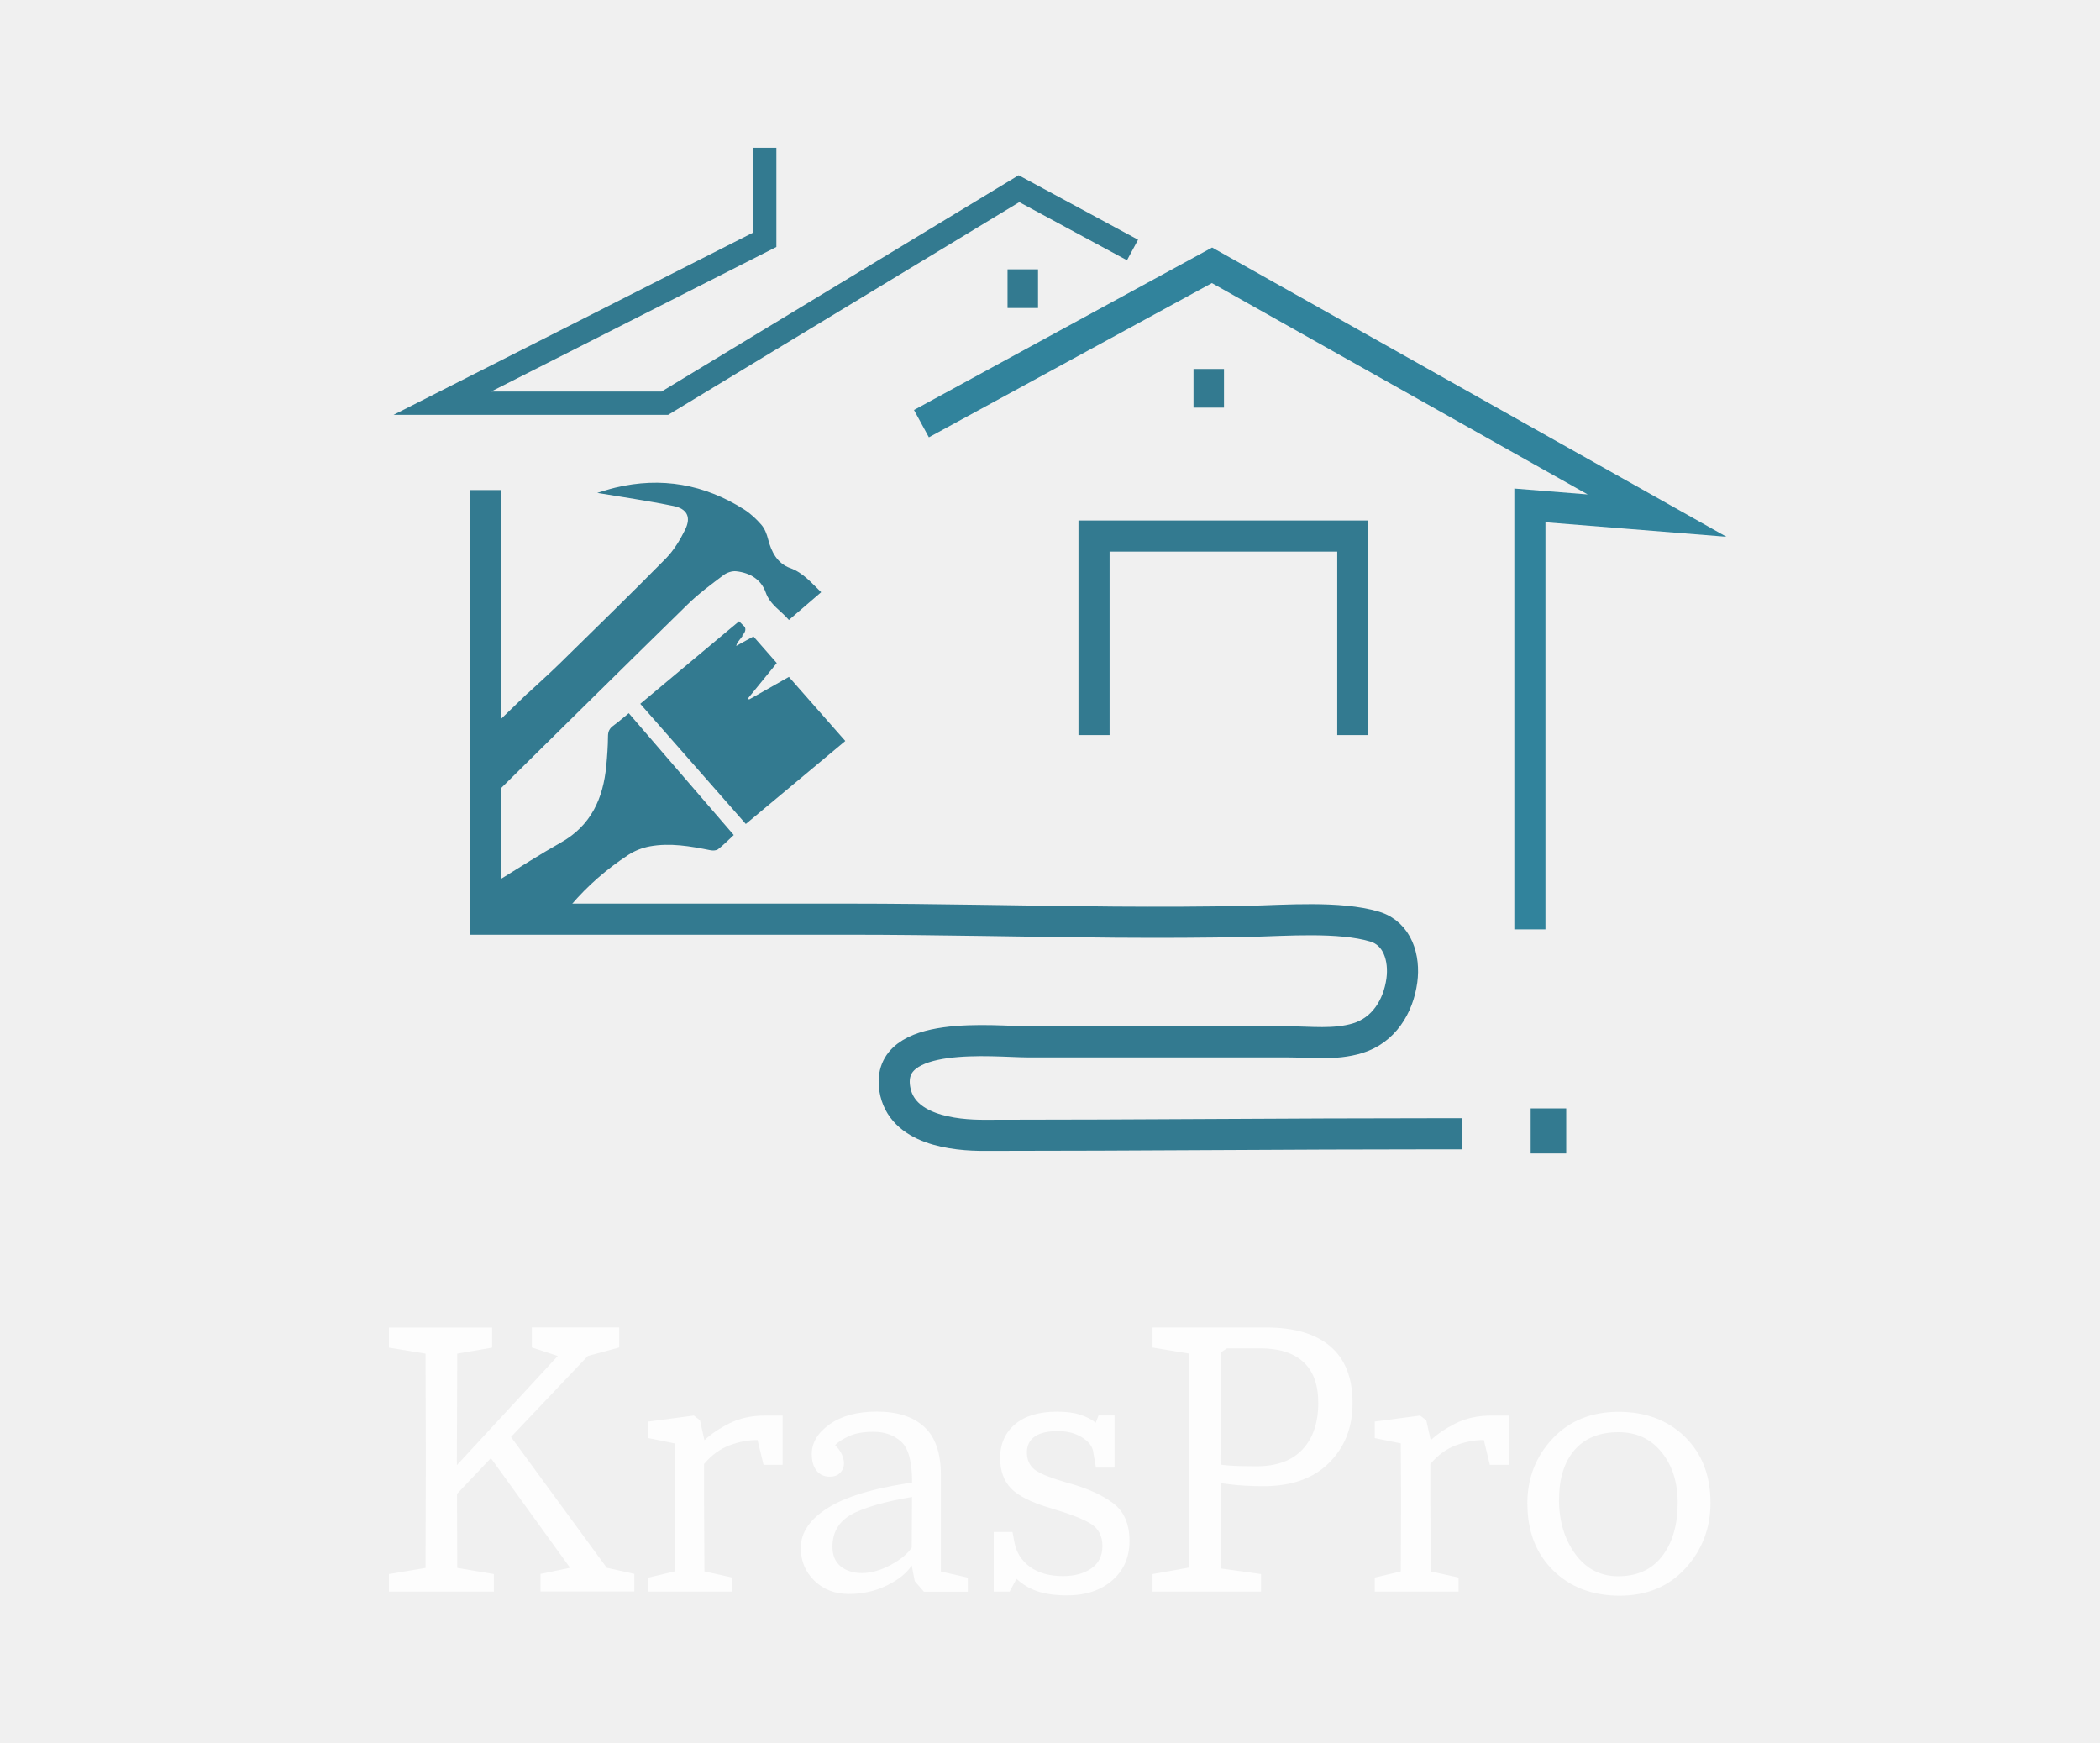
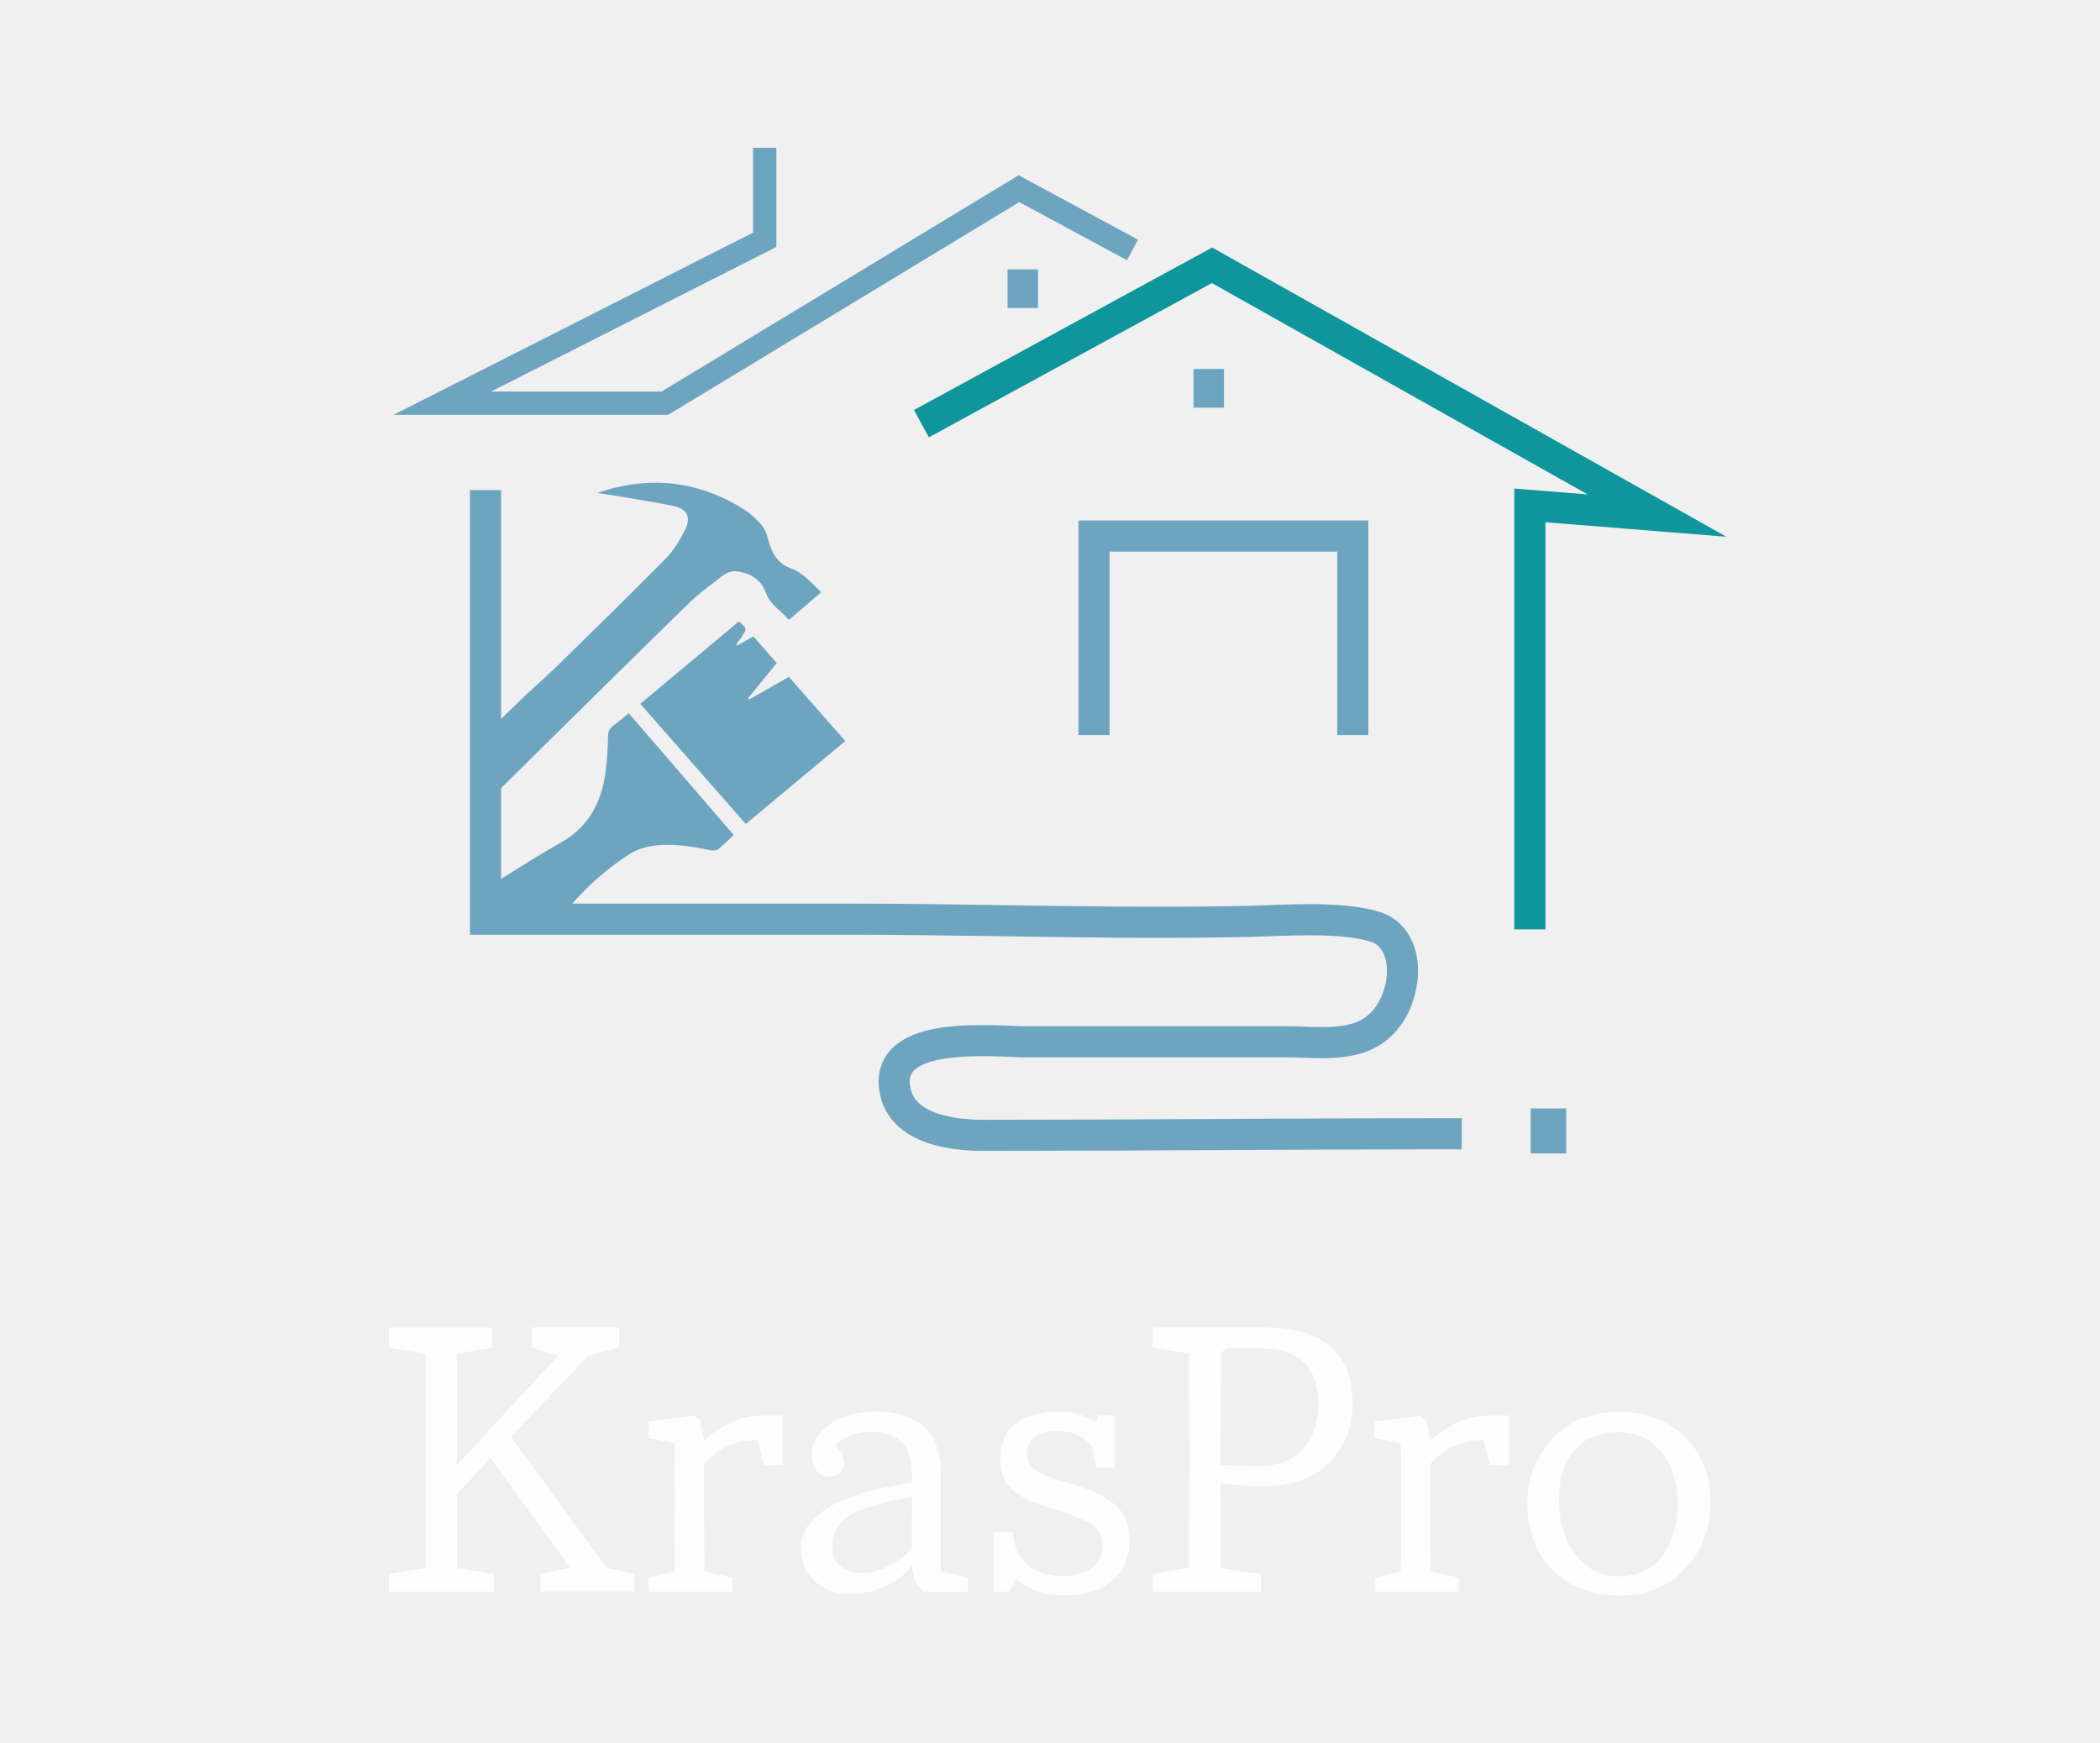
<svg xmlns="http://www.w3.org/2000/svg" width="270" height="224" viewBox="0 0 270 224" fill="none">
-   <path d="M98.32 19V30.83L56.87 51.84H85.48L131.01 24.26L145.61 32.14" stroke-width="3" stroke-miterlimit="10" stroke="#337A90" />
-   <path d="M118.47 54.47L155.83 34.11L213.05 66.29L196.7 64.98V119.49" stroke-width="4" stroke-miterlimit="10" stroke="#31839C" />
-   <path d="M62.42 63.01V118.18H109.16C120.53 118.18 131.89 118.47 143.26 118.56C149.05 118.6 154.84 118.59 160.63 118.46C165.29 118.35 172.22 117.79 176.72 119.13C179.72 120.02 180.62 123.22 180.24 126.05C179.78 129.43 177.89 132.47 174.53 133.49C171.6 134.38 168.46 133.95 165.44 133.95H132.18C127.92 133.95 113.82 132.26 115.04 139.98C115.87 145.24 122.58 146.01 126.75 145.97C146.17 145.97 165.58 145.77 185.01 145.77H187.94" stroke-width="4" stroke-miterlimit="10" stroke="#337A90" />
-   <path d="M140.66 94.51V68.92H173.93V94.51" stroke-width="4" stroke-miterlimit="10" stroke="#337A90" />
-   <path d="M201.37 142.51H196.8V148.3H201.37V142.51Z" fill="#337A90" />
-   <path d="M157.37 47.44H153.45V52.41H157.37V47.44Z" fill="#337A90" />
-   <path d="M133.46 34.63H129.54V39.6H133.46V34.63Z" fill="#337A90" />
-   <path d="M101.59 73.03C103.28 73.65 104.3 74.92 105.58 76.14C104.21 77.32 102.87 78.47 101.43 79.71C100.43 78.52 99.01 77.77 98.45 76.17C97.86 74.5 96.42 73.64 94.66 73.45C94.14 73.39 93.47 73.61 93.04 73.93C91.46 75.12 89.84 76.31 88.43 77.69C80.32 85.62 72.26 93.6 64.19 101.56C64.12 101.62 64.04 101.67 63.87 101.82C63.85 101.47 63.82 101.21 63.82 100.95L63.86 92.97L67.93 89.04V89.07C69.31 87.79 70.66 86.58 71.95 85.32C76.52 80.83 81.12 76.36 85.61 71.8C86.64 70.75 87.44 69.42 88.09 68.1C88.88 66.49 88.36 65.41 86.56 65.05C83.27 64.38 79.94 63.9 76.79 63.37C77.38 63.19 78.23 62.91 79.1 62.7C85.04 61.27 90.57 62.27 95.67 65.5C96.5 66.03 97.25 66.73 97.89 67.47C98.32 67.97 98.59 68.66 98.75 69.31C99.17 70.97 99.95 72.44 101.6 73.04L101.59 73.03Z" fill="#337A90" />
-   <path d="M95.76 80.61C95.92 80.95 95.82 81.34 95.36 81.78C95.03 82.1 94.8 82.52 94.65 83.05C95.36 82.66 96.07 82.26 96.87 81.83C97.85 82.95 98.83 84.07 99.87 85.25C98.58 86.82 97.38 88.31 96.18 89.78C96.22 89.83 96.26 89.89 96.3 89.94C97.99 88.99 99.67 88.03 101.43 87.03C103.84 89.78 106.24 92.5 108.68 95.27C104.41 98.84 100.16 102.37 95.89 105.94C91.37 100.79 86.88 95.67 82.32 90.49C86.58 86.92 90.81 83.39 95.02 79.88L95.77 80.62L95.76 80.61Z" fill="#337A90" />
-   <path d="M80.86 91.72C85.35 96.93 89.82 102.11 94.34 107.36C93.65 108 93.03 108.64 92.32 109.19C92.1 109.36 91.67 109.38 91.36 109.32C88.77 108.8 86.17 108.34 83.54 108.82C82.58 109 81.6 109.38 80.79 109.91C78.03 111.72 75.56 113.86 73.43 116.36C73.27 116.55 72.97 116.74 72.73 116.74C69.78 116.75 66.82 116.73 63.73 116.71C63.73 115.66 63.69 114.66 63.78 113.66C63.8 113.41 64.19 113.14 64.46 112.97C66.98 111.42 69.48 109.81 72.06 108.36C76.01 106.15 77.55 102.64 77.95 98.46C78.07 97.2 78.16 95.94 78.17 94.67C78.17 94.07 78.35 93.67 78.84 93.31C79.51 92.82 80.14 92.27 80.84 91.7L80.86 91.72Z" fill="#337A90" />
-   <path d="M94.28 80.6L95.47 81.77L93.92 83.78L94.28 80.6Z" fill="#337A90" />
+   <path d="M98.32 19V30.83L56.87 51.84H85.48L131.01 24.26L145.61 32.14" stroke-width="3" stroke-miterlimit="10" stroke="#6DA5C0" />
+   <path d="M118.47 54.47L155.83 34.11L213.05 66.29L196.7 64.98V119.49" stroke-width="4" stroke-miterlimit="10" stroke="#0F969C" />
+   <path d="M62.42 63.01V118.18H109.16C120.53 118.18 131.89 118.47 143.26 118.56C149.05 118.6 154.84 118.59 160.63 118.46C165.29 118.35 172.22 117.79 176.72 119.13C179.72 120.02 180.62 123.22 180.24 126.05C179.78 129.43 177.89 132.47 174.53 133.49C171.6 134.38 168.46 133.95 165.44 133.95H132.18C127.92 133.95 113.82 132.26 115.04 139.98C115.87 145.24 122.58 146.01 126.75 145.97C146.17 145.97 165.58 145.77 185.01 145.77H187.94" stroke-width="4" stroke-miterlimit="10" stroke="#6DA5C0" />
+   <path d="M140.66 94.51V68.92H173.93V94.51" stroke-width="4" stroke-miterlimit="10" stroke="#6DA5C0" />
+   <path d="M201.37 142.51H196.8V148.3H201.37V142.51Z" fill="#6DA5C0" />
+   <path d="M157.37 47.44H153.45V52.41H157.37V47.44Z" fill="#6DA5C0" />
+   <path d="M133.46 34.63H129.54V39.6H133.46V34.63Z" fill="#6DA5C0" />
+   <path d="M101.59 73.03C103.28 73.65 104.3 74.92 105.58 76.14C104.21 77.32 102.87 78.47 101.43 79.71C100.43 78.52 99.01 77.77 98.45 76.17C97.86 74.5 96.42 73.64 94.66 73.45C94.14 73.39 93.47 73.61 93.04 73.93C91.46 75.12 89.84 76.31 88.43 77.69C80.32 85.62 72.26 93.6 64.19 101.56C64.12 101.62 64.04 101.67 63.87 101.82C63.85 101.47 63.82 101.21 63.82 100.95L63.86 92.97L67.93 89.04V89.07C69.31 87.79 70.66 86.58 71.95 85.32C76.52 80.83 81.12 76.36 85.61 71.8C86.64 70.75 87.44 69.42 88.09 68.1C88.88 66.49 88.36 65.41 86.56 65.05C83.27 64.38 79.94 63.9 76.79 63.37C77.38 63.19 78.23 62.91 79.1 62.7C85.04 61.27 90.57 62.27 95.67 65.5C96.5 66.03 97.25 66.73 97.89 67.47C98.32 67.97 98.59 68.66 98.75 69.31C99.17 70.97 99.95 72.44 101.6 73.04L101.59 73.03Z" fill="#6DA5C0" />
+   <path d="M95.76 80.61C95.92 80.95 95.82 81.34 95.36 81.78C95.03 82.1 94.8 82.52 94.65 83.05C95.36 82.66 96.07 82.26 96.87 81.83C97.85 82.95 98.83 84.07 99.87 85.25C98.58 86.82 97.38 88.31 96.18 89.78C96.22 89.83 96.26 89.89 96.3 89.94C97.99 88.99 99.67 88.03 101.43 87.03C103.84 89.78 106.24 92.5 108.68 95.27C104.41 98.84 100.16 102.37 95.89 105.94C91.37 100.79 86.88 95.67 82.32 90.49C86.58 86.92 90.81 83.39 95.02 79.88L95.77 80.62L95.76 80.61Z" fill="#6DA5C0" />
+   <path d="M80.86 91.72C85.35 96.93 89.82 102.11 94.34 107.36C93.65 108 93.03 108.64 92.32 109.19C92.1 109.36 91.67 109.38 91.36 109.32C88.77 108.8 86.17 108.34 83.54 108.82C82.58 109 81.6 109.38 80.79 109.91C78.03 111.72 75.56 113.86 73.43 116.36C73.27 116.55 72.97 116.74 72.73 116.74C69.78 116.75 66.82 116.73 63.73 116.71C63.73 115.66 63.69 114.66 63.78 113.66C63.8 113.41 64.19 113.14 64.46 112.97C66.98 111.42 69.48 109.81 72.06 108.36C76.01 106.15 77.55 102.64 77.95 98.46C78.07 97.2 78.16 95.94 78.17 94.67C78.17 94.07 78.35 93.67 78.84 93.31C79.51 92.82 80.14 92.27 80.84 91.7L80.86 91.72Z" fill="#6DA5C0" />
+   <path d="M94.28 80.6L95.47 81.77L93.92 83.78L94.28 80.6Z" fill="#6DA5C0" />
  <g opacity="0.85">
    <path d="M50 204.64V202.38L54.71 201.59L54.75 187.58L54.71 174.04L50 173.27V170.69H63.27V173.27L58.79 174.04L58.74 187.58L58.79 201.59L63.5 202.38V204.64H50.01H50ZM56.75 194.2V190.53L71.71 174.34L68.38 173.25V170.67H79.61V173.25L75.58 174.34L65.03 185.46L64.21 186.32L56.74 194.2H56.75ZM62.41 186.5L64.99 183.78L78.01 201.57L81.56 202.36V204.62H69.49V202.36L73.29 201.57L62.4 186.49L62.41 186.5Z" fill="white" />
    <path d="M83.37 204.64V202.83L86.72 202.04L86.76 192.71L86.72 185.58L83.37 184.9V182.77L89.21 182L90 182.61L90.57 185.17C91.4 184.39 92.47 183.66 93.78 183C95.09 182.34 96.63 182 98.4 182H100.62V188.34H98.17L97.4 185.15C96.27 185.14 95.08 185.35 93.85 185.81C92.61 186.26 91.5 187.07 90.52 188.23V192.71L90.57 202.04L94.15 202.83V204.64H83.37Z" fill="white" />
    <path d="M102.95 199.05C102.95 196.98 104.2 195.21 106.69 193.72C109.18 192.23 113.13 191.14 118.55 190.43L118.75 192.24C114.96 192.78 112.06 193.51 110.05 194.42C108.03 195.33 107.03 196.81 107.03 198.85C107.03 199.97 107.38 200.81 108.09 201.39C108.8 201.96 109.72 202.25 110.85 202.25C111.98 202.25 113.22 201.9 114.51 201.21C115.8 200.52 116.7 199.77 117.22 198.97L117.27 190.68C117.28 188.01 116.82 186.24 115.89 185.38C114.95 184.52 113.76 184.09 112.31 184.09C111.01 184.09 109.95 184.28 109.13 184.66C108.31 185.04 107.72 185.42 107.38 185.81C107.7 186.13 107.95 186.45 108.13 186.78C108.31 187.11 108.42 187.43 108.47 187.73C108.58 188.32 108.47 188.82 108.13 189.24C107.8 189.66 107.32 189.86 106.68 189.86C105.96 189.86 105.39 189.6 104.98 189.08C104.57 188.56 104.37 187.85 104.37 186.94C104.37 185.49 105.13 184.22 106.66 183.13C108.18 182.04 110.21 181.49 112.73 181.49C115.39 181.49 117.42 182.15 118.84 183.46C120.26 184.77 120.97 186.83 120.97 189.64V202.05L124.43 202.84V204.65H118.79L117.61 203.29L117.22 201.27C116.6 202.24 115.55 203.09 114.06 203.83C112.57 204.57 110.93 204.94 109.14 204.94C107.35 204.94 105.87 204.37 104.7 203.23C103.54 202.09 102.96 200.7 102.96 199.05H102.95Z" fill="white" />
    <path d="M127.76 204.64V196.97H130.18L130.43 198.31C130.67 199.61 131.34 200.65 132.42 201.45C133.51 202.24 134.92 202.64 136.65 202.64C138.16 202.64 139.39 202.31 140.33 201.64C141.27 200.98 141.74 200.02 141.74 198.77C141.74 197.52 141.26 196.56 140.29 195.94C139.32 195.32 137.6 194.65 135.13 193.92C132.65 193.2 130.95 192.35 130 191.38C129.06 190.41 128.59 189.11 128.59 187.46C128.59 185.65 129.23 184.2 130.5 183.12C131.78 182.04 133.57 181.5 135.88 181.5C137.04 181.5 138.02 181.62 138.82 181.87C139.62 182.12 140.31 182.47 140.88 182.92L141.24 181.99H143.3V188.69H140.9L140.54 186.58C140.42 185.92 139.94 185.32 139.09 184.79C138.24 184.26 137.2 184 135.97 184C134.74 184 133.71 184.23 133.04 184.7C132.37 185.17 132.03 185.85 132.03 186.74C132.03 187.68 132.36 188.41 133.01 188.94C133.67 189.47 135.18 190.06 137.55 190.73C139.87 191.38 141.73 192.23 143.13 193.28C144.53 194.33 145.22 195.95 145.22 198.14C145.22 200.21 144.49 201.89 143.02 203.18C141.56 204.47 139.61 205.12 137.18 205.12C135.73 205.12 134.49 204.95 133.46 204.62C132.43 204.29 131.5 203.74 130.69 202.99L129.81 204.64H127.75H127.76Z" fill="white" />
    <path d="M148.18 204.64V202.38L152.89 201.54L152.93 187.57L152.89 174.03L148.18 173.26V170.68H162.83C166.44 170.68 169.18 171.5 171.07 173.13C172.96 174.76 173.9 177.17 173.9 180.37C173.9 183.57 172.9 186.04 170.9 188.06C168.9 190.07 166.09 191.08 162.47 191.08C160.82 191.08 159.36 191 158.09 190.84C156.81 190.68 155.82 190.54 155.11 190.42L155.31 188.02C156.2 188.22 157.08 188.35 157.95 188.42C158.82 188.49 160.02 188.52 161.56 188.52C164.14 188.52 166.11 187.8 167.46 186.36C168.81 184.92 169.49 182.92 169.49 180.37C169.49 178.03 168.85 176.28 167.57 175.11C166.29 173.94 164.44 173.36 162.02 173.36H157.76L156.99 173.86L156.92 187.35L156.97 201.66L162.13 202.38V204.64H148.18Z" fill="white" />
    <path d="M176.75 204.64V202.83L180.1 202.04L180.14 192.71L180.1 185.58L176.75 184.9V182.77L182.59 182L183.38 182.61L183.95 185.17C184.78 184.39 185.85 183.66 187.16 183C188.47 182.34 190.01 182 191.78 182H194V188.34H191.55L190.78 185.15C189.65 185.14 188.46 185.35 187.23 185.81C185.99 186.26 184.88 187.07 183.9 188.23V192.71L183.95 202.04L187.53 202.83V204.64H176.75Z" fill="white" />
    <path d="M196.37 193.33C196.37 190.06 197.45 187.27 199.61 184.97C201.77 182.67 204.6 181.52 208.1 181.52C211.6 181.52 214.46 182.6 216.65 184.75C218.83 186.9 219.92 189.72 219.92 193.21C219.92 196.47 218.85 199.28 216.71 201.63C214.57 203.98 211.74 205.16 208.24 205.16C204.74 205.16 201.87 204.07 199.67 201.89C197.47 199.71 196.38 196.86 196.38 193.34L196.37 193.33ZM200.44 192.88C200.46 195.61 201.16 197.92 202.55 199.82C203.94 201.71 205.77 202.66 208.05 202.66C210.5 202.66 212.38 201.8 213.71 200.07C215.04 198.34 215.7 196.05 215.7 193.2C215.7 190.57 215.01 188.41 213.62 186.7C212.23 184.99 210.39 184.14 208.1 184.14C205.62 184.14 203.73 184.92 202.41 186.47C201.09 188.02 200.44 190.16 200.45 192.88H200.44Z" fill="white" />
  </g>
</svg>
